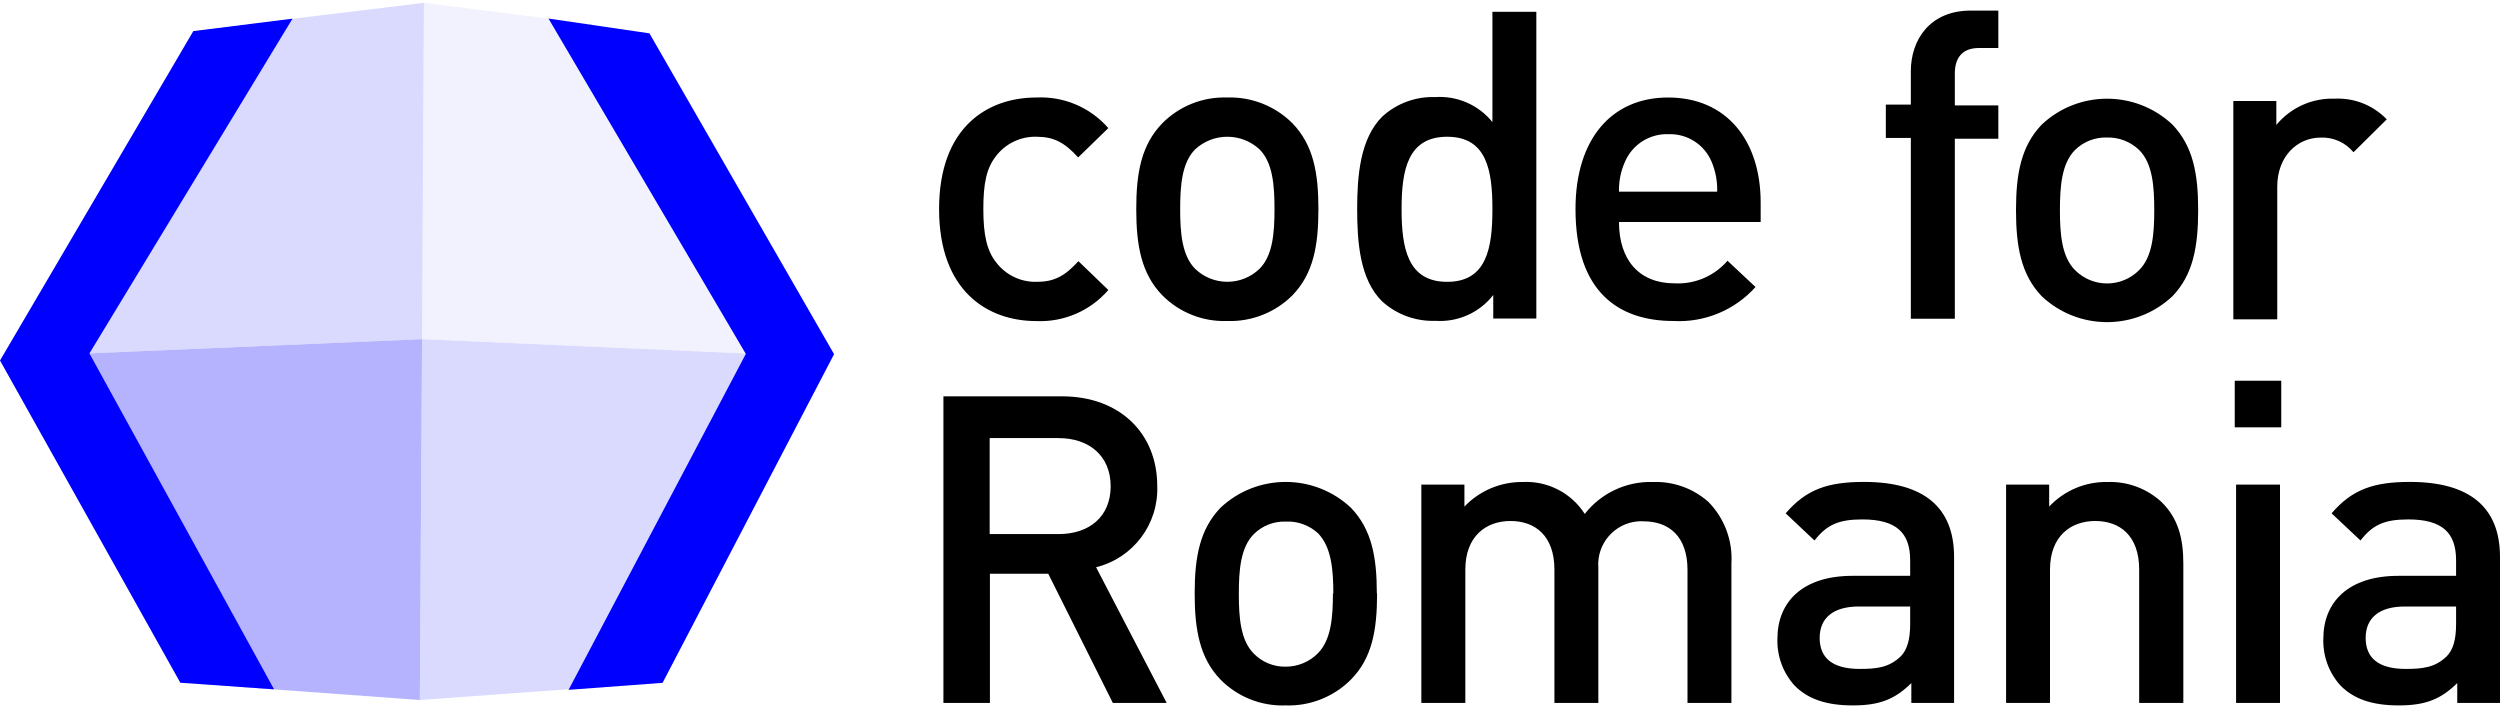
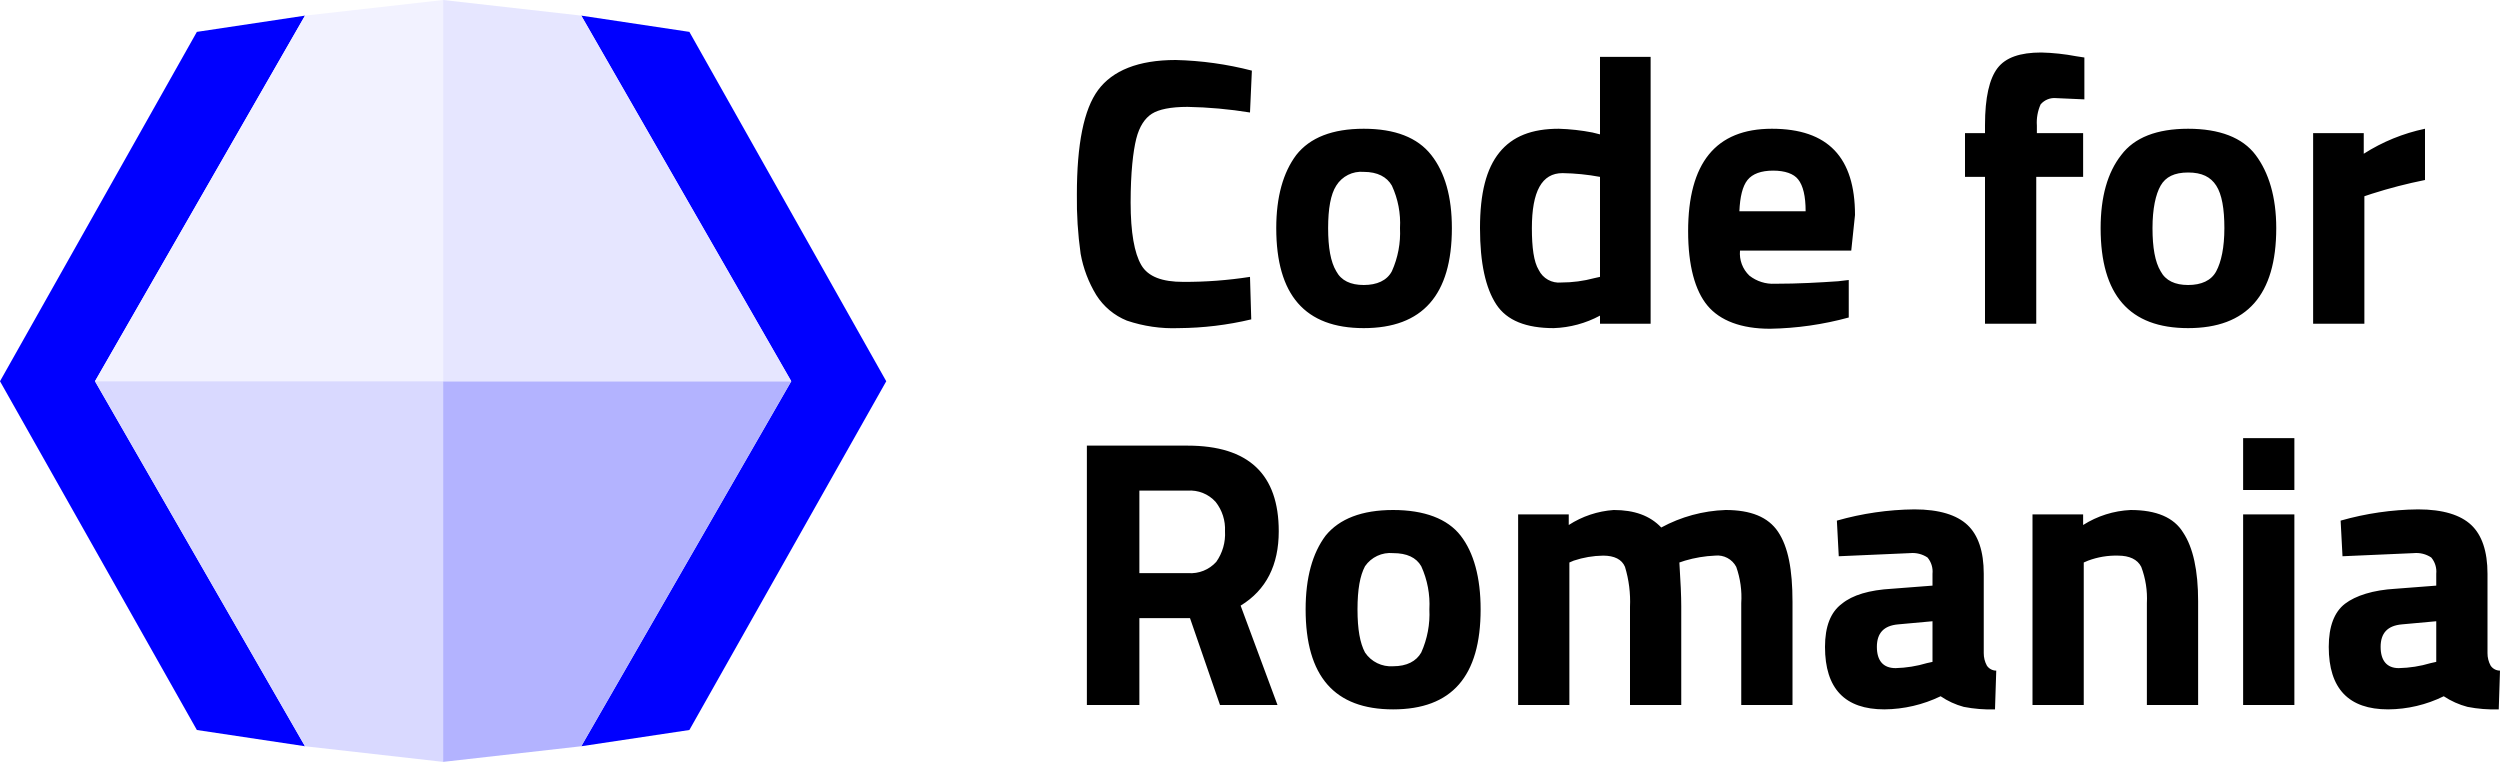
- <svg xmlns="http://www.w3.org/2000/svg" viewBox="0 0 300 85" width="300" height="85">
-   <path d="M124.37,38.53c-5.89,0-11.68-3.62-11.68-13.44s5.79-13.39,11.68-13.39A10.749,10.749,0,0,1,133,15.37l-3.62,3.52c-1.65-1.81-2.94-2.48-5-2.48a5.909,5.909,0,0,0-4.86,2.32C118.38,20.18,118,22,118,25.09s.42,5,1.55,6.41a5.909,5.909,0,0,0,4.86,2.32c2.07,0,3.36-.67,5-2.48L133,34.8A10.79,10.79,0,0,1,124.37,38.53Zm33.84-13.44c0-4.39-.62-7.7-3.1-10.28a10.579,10.579,0,0,0-7.85-3.11,10.452,10.452,0,0,0-7.8,3.11c-2.49,2.58-3.11,5.89-3.11,10.28s.62,7.75,3.11,10.33a10.442,10.442,0,0,0,7.8,3.1,10.57,10.57,0,0,0,7.85-3.1C157.59,32.84,158.21,29.53,158.21,25.09Zm-5.27,0c0,2.84-.2,5.58-1.81,7.18a5.569,5.569,0,0,1-7.7,0c-1.6-1.6-1.81-4.34-1.81-7.18s.21-5.58,1.81-7.18a5.691,5.691,0,0,1,7.7,0C152.74,19.51,152.94,22.25,152.94,25.09Zm26.25,13.13h5.17V1.42h-5.27V14.65a8.122,8.122,0,0,0-6.87-3A8.941,8.941,0,0,0,165.86,14c-2.64,2.64-3,7.08-3,11.06s.31,8.47,3,11.11a9.049,9.049,0,0,0,6.41,2.33,8.08,8.08,0,0,0,6.92-3.1Zm-.1-13.13c0,4.65-.67,8.73-5.43,8.73s-5.47-4.08-5.47-8.73.72-8.68,5.47-8.68S179.09,20.44,179.09,25.09Zm15.19,1.55h17V24.31c0-7.44-4.08-12.61-11.11-12.61-6.72,0-11.11,4.91-11.11,13.39,0,10,5.22,13.43,11.78,13.43a12.3,12.3,0,0,0,9.82-4.08l-3.36-3.15A7.83,7.83,0,0,1,200.94,34c-4.28,0-6.66-2.85-6.66-7.34ZM206.06,23H194.28a8.262,8.262,0,0,1,.72-3.6,5.48,5.48,0,0,1,5.22-3.3,5.409,5.409,0,0,1,5.17,3.3A8.567,8.567,0,0,1,206.06,23Zm28.52-6.35h5.22v-4h-5.22V8.81c0-1.91.93-3.05,2.89-3.05h2.33V1.27h-3.31c-4.91,0-7.19,3.51-7.19,7.28v4h-3v4h3v21.7h5.28Zm29.2,8.57c0-4.39-.62-7.7-3.1-10.28a11.449,11.449,0,0,0-15.66,0c-2.48,2.58-3.1,5.89-3.1,10.28s.62,7.76,3.1,10.34a11.449,11.449,0,0,0,15.66,0c2.48-2.56,3.1-5.92,3.1-10.37Zm-5.27,0c0,2.85-.2,5.58-1.81,7.19a5.42,5.42,0,0,1-7.665.035L249,32.41c-1.6-1.61-1.81-4.34-1.81-7.19S247.4,19.61,249,18a5.25,5.25,0,0,1,3.83-1.5A5.362,5.362,0,0,1,256.7,18c1.61,1.61,1.81,4.35,1.81,7.19Zm27.9-10.9a8.12,8.12,0,0,0-6.25-2.48,8.7,8.7,0,0,0-7,3.15V12.12H268v26.2h5.27V22.4c0-3.61,2.38-5.89,5.22-5.89a4.843,4.843,0,0,1,3.93,1.76ZM140,84.35l-8.47-16.28a9.67,9.67,0,0,0,7.34-9.76c0-6.26-4.45-10.75-11.43-10.75H113.21V84.35h5.58V68.85h7l7.75,15.5Zm-6.72-26c0,3.62-2.53,5.74-6.25,5.74h-8.27V52.57H127c3.75,0,6.28,2.17,6.28,5.79Zm31.94,12.87c0-4.4-.62-7.7-3.11-10.29a11.431,11.431,0,0,0-15.65,0c-2.48,2.59-3.1,5.89-3.1,10.29s.62,7.75,3.1,10.33a10.442,10.442,0,0,0,7.8,3.1,10.57,10.57,0,0,0,7.85-3.1c2.52-2.55,3.14-5.88,3.14-10.32Zm-5.27,0c0,2.84-.21,5.58-1.81,7.18a5.4,5.4,0,0,1-3.85,1.6,5.221,5.221,0,0,1-3.82-1.55c-1.61-1.6-1.81-4.34-1.81-7.18s.2-5.58,1.81-7.19a5.2,5.2,0,0,1,3.82-1.49A5.341,5.341,0,0,1,158.17,64c1.6,1.65,1.83,4.38,1.83,7.23ZM202.5,84.35h5.27V67.61A9.691,9.691,0,0,0,205,60.22a9.491,9.491,0,0,0-6.61-2.38,10,10,0,0,0-8.22,3.83,8.33,8.33,0,0,0-7.44-3.83,9.532,9.532,0,0,0-7,2.95V58.15h-5.17v26.2h5.28v-16c0-4,2.48-5.83,5.42-5.83s5.27,1.75,5.27,5.83v16h5.27V68.13a5.19,5.19,0,0,1,4.78-5.57h0a3.528,3.528,0,0,1,.65,0c3,0,5.27,1.75,5.27,5.83V84.35Zm26.82,0h5.17V66.83c0-5.94-3.62-9-10.8-9-4.34,0-6.93.88-9.41,3.77l3.46,3.26c1.45-1.86,2.85-2.53,5.74-2.53,4.08,0,5.74,1.6,5.74,4.91V69.1h-6.93c-6,0-9,3.15-9,7.54a8,8,0,0,0,2.07,5.64c1.6,1.6,3.77,2.37,7,2.37s5.07-.77,7-2.68v2.37Zm-.1-11.57V74.9c0,1.86-.37,3.1-1.14,3.87-1.4,1.34-2.89,1.5-4.91,1.5-3.31,0-4.81-1.34-4.81-3.72s1.61-3.77,4.71-3.77Zm27.54,11.57H262V67.61c0-3-.62-5.43-2.64-7.39a9.075,9.075,0,0,0-6.46-2.38,9.346,9.346,0,0,0-7,2.95V58.15h-5.17v26.2H246v-16c0-4,2.48-5.83,5.43-5.83s5.27,1.75,5.27,5.83v16Zm11.41-33.07h5.58V45.69h-5.58Zm.16,33.07h5.27V58.15h-5.27Zm26.5,0H300V66.83c0-5.94-3.62-9-10.8-9-4.34,0-6.93.88-9.41,3.77l3.47,3.26c1.44-1.86,2.84-2.53,5.73-2.53,4.09,0,5.74,1.6,5.74,4.91V69.1H287.8c-6,0-9,3.15-9,7.54a8,8,0,0,0,2.07,5.64c1.6,1.6,3.77,2.37,7,2.37s5.06-.77,7-2.68v2.37Zm-.1-11.57V74.9c0,1.86-.36,3.1-1.14,3.87-1.39,1.34-2.89,1.5-4.91,1.5-3.3,0-4.8-1.34-4.8-3.72s1.6-3.77,4.7-3.77Z" />
-   <polygon points="94.82 42.66 71 2.89 50.89 0.34 50.87 0.34 50.65 40.7 94.82 42.66" fill="#f2f2ff" />
-   <polygon points="50.65 40.7 50.38 84 73.13 82.35 94.93 42.89 94.82 42.66 50.65 40.7" fill="#dad9fe" />
-   <polygon points="50.65 40.7 50.87 0.34 29.86 2.89 5.58 42.62 50.65 40.7" fill="#dad9fe" />
-   <polygon points="5.58 42.62 5.45 42.89 27.72 82.35 50.36 84 50.38 84 50.65 40.7 5.58 42.62" fill="#b5b3fe" />
-   <path d="M35.1,2.24,10.73,42.41,32.89,82.72l-11.25-.79L0,43.26,23.2,3.73ZM77.93,4,65.82,2.23,89.5,42.47,68.23,82.78l11.28-.84L100.09,42.5Z" fill="blue" />
+ <svg xmlns="http://www.w3.org/2000/svg" width="400" height="121.9" viewBox="0 0 400 121.9">
+   <path d="M48.8,2.5,31.5,5.1,0,61l31.5,55.8,17.3,2.6L15.2,61ZM93,2.5l17.3,2.6L141.8,61l-31.5,55.8L93,119.4,126.6,61Z" fill="#00f" />
+   <path d="M48.8,2.5,70.9,0V61H15.2Z" fill="#f2f2ff" />
+   <path d="M48.8,119.4l22.1,2.5V61H15.2Z" fill="#d9d9ff" />
+   <path d="M93,119.4l-22.1,2.5V61h55.7Z" fill="#b3b3ff" />
+   <path d="M93,2.5,70.9,0V61h55.7Z" fill="#e6e6ff" />
+   <path d="M200.2,51.1a51.4,51.4,0,0,1-11.6,1.4,23.1,23.1,0,0,1-8.3-1.2,10.4,10.4,0,0,1-4.9-4.1,19.3,19.3,0,0,1-2.5-6.6,62.2,62.2,0,0,1-.6-9.5c0-8,1.1-13.6,3.4-16.7s6.4-4.8,12.4-4.8a53.8,53.8,0,0,1,12.2,1.7L200,18a70.4,70.4,0,0,0-10-.9c-2.7,0-4.6.4-5.7,1.1s-2,2-2.5,4-.9,5.4-.9,10.2.6,8.1,1.7,10,3.4,2.7,6.7,2.7a67.5,67.5,0,0,0,10.7-.8Zm7.2-26.3q3.3-4.2,10.8-4.2T229,24.8q3.3,4.2,3.3,11.7c0,10.7-4.7,16-14.1,16s-14-5.3-14-16c0-5,1.1-8.9,3.2-11.7Zm6.4,18.6c.8,1.5,2.3,2.2,4.4,2.2s3.7-.7,4.5-2.2a15,15,0,0,0,1.3-6.9,14.3,14.3,0,0,0-1.3-6.8c-.8-1.4-2.3-2.2-4.5-2.2a4.7,4.7,0,0,0-4.4,2.2c-.9,1.4-1.3,3.7-1.3,6.8S212.9,41.9,213.8,43.4ZM264.1,9.1V51.8H256V50.5a16.8,16.8,0,0,1-7.4,2c-4.4,0-7.5-1.2-9.2-3.8s-2.6-6.6-2.6-12.2,1-9.5,3.1-12.1,5.2-3.8,9.5-3.8a33.6,33.6,0,0,1,5.4.6l1.2.3V9.1Zm-9,35.4.9-.2v-16a35.7,35.7,0,0,0-6-.6c-3.3,0-4.9,2.9-4.9,8.8,0,3.1.3,5.4,1.1,6.7a3.6,3.6,0,0,0,3.6,2A20.4,20.4,0,0,0,255.1,44.5Zm24.8-.4a6.1,6.1,0,0,0,4.1,1.3c3.8,0,7.1-.2,10.1-.4l1.7-.2v6a50.9,50.9,0,0,1-12.6,1.8c-4.6,0-8-1.3-10-3.7s-3.1-6.4-3.1-11.9c0-10.9,4.4-16.4,13.4-16.4s13.3,4.6,13.3,13.8l-.6,5.7H278.4a4.9,4.9,0,0,0,1.5,4Zm9-10.3q0-3.6-1.2-5.1c-.7-.9-2.1-1.4-4-1.4s-3.3.5-4.1,1.5-1.2,2.7-1.3,5Zm36.9-5.5V51.8h-8.2V28.3h-3.2v-7h3.2V20c0-4.4.7-7.4,2-9.1s3.6-2.5,7-2.5a34.5,34.5,0,0,1,5.6.6l1.3.2v6.7l-4.5-.2a2.9,2.9,0,0,0-2.5,1,7.1,7.1,0,0,0-.6,3.4v1.2h7.4v7Zm13.6-3.5c2.1-2.8,5.7-4.2,10.7-4.2s8.7,1.4,10.8,4.2,3.3,6.7,3.3,11.7c0,10.7-4.7,16-14.1,16s-14-5.3-14-16q0-7.5,3.3-11.7Zm6.3,18.6c.8,1.5,2.3,2.2,4.4,2.2s3.7-.7,4.5-2.2,1.3-3.8,1.3-6.9-.4-5.4-1.3-6.8-2.3-2.1-4.5-2.1-3.6.7-4.4,2.1-1.3,3.7-1.3,6.8S344.8,41.9,345.7,43.4Zm24.4,8.4V21.3h8.1v3.3a29.4,29.4,0,0,1,9.8-4v8.2a79.4,79.4,0,0,0-8.5,2.2l-1.2.4V51.8ZM182.3,98.9v13.9h-8.4V71.3H190c9.8,0,14.6,4.6,14.6,13.7,0,5.4-2,9.4-6.1,11.9l5.9,15.9h-9.2l-4.8-13.9Zm12.3-9A7.7,7.7,0,0,0,196,85a7,7,0,0,0-1.5-4.7,5.5,5.5,0,0,0-4.5-1.8h-7.7V91.7h7.8a5.5,5.5,0,0,0,4.5-1.8Zm17.5-4.2c2.2-2.7,5.8-4.1,10.8-4.1s8.7,1.4,10.8,4.1,3.2,6.7,3.2,11.8c0,10.7-4.6,16-14,16s-14-5.3-14-16c0-5.1,1.1-9,3.2-11.8Zm6.3,18.7a5,5,0,0,0,4.5,2.2c2.2,0,3.7-.8,4.5-2.2a15,15,0,0,0,1.3-6.9,14.7,14.7,0,0,0-1.3-6.9q-1.2-2.1-4.5-2.1a4.9,4.9,0,0,0-4.5,2.1c-.8,1.5-1.2,3.7-1.2,6.9S217.6,102.9,218.4,104.4Zm32.7,8.4h-8.2V82.3H251V84a15.2,15.2,0,0,1,7.2-2.4c3.3,0,5.8.9,7.6,2.8a23.2,23.2,0,0,1,10.3-2.8c4,0,6.8,1.1,8.4,3.5s2.3,6,2.3,11.2v16.5h-8.2V96.5a14.6,14.6,0,0,0-.8-5.8,3.4,3.4,0,0,0-3.4-1.8,19.9,19.9,0,0,0-4.8.8l-.9.3c.2,3.1.3,5.4.3,7v15.8h-8.2V97.1a19.1,19.1,0,0,0-.8-6.4c-.5-1.2-1.7-1.8-3.5-1.8a15.5,15.5,0,0,0-4.7.8l-.7.3v22.8Zm66.3-21v12.7a4.1,4.1,0,0,0,.5,2,1.8,1.8,0,0,0,1.5.8l-.2,6.2a22.3,22.3,0,0,1-5-.4,12.2,12.2,0,0,1-3.7-1.7,21.1,21.1,0,0,1-9,2.1c-6.3,0-9.5-3.3-9.5-10q0-4.9,2.7-6.9c1.7-1.4,4.4-2.2,8-2.4l6.5-.5V91.8a3.5,3.5,0,0,0-.8-2.6,4.3,4.3,0,0,0-2.8-.7l-11.4.5-.3-5.7a47,47,0,0,1,12.4-1.8c4,0,6.8.9,8.5,2.5s2.6,4.2,2.6,7.8Zm-13.7,8.1c-2.3.2-3.4,1.4-3.4,3.6s1,3.4,3,3.4a19.2,19.2,0,0,0,5-.8l.9-.2V99.4Zm29.7,12.9h-8.2V82.3h8.1V84a15.5,15.5,0,0,1,7.6-2.4q6.2,0,8.4,3.6c1.6,2.4,2.4,6.1,2.4,11v16.6h-8.2V96.5a14.3,14.3,0,0,0-.9-5.8c-.6-1.2-1.9-1.8-3.7-1.8a12.7,12.7,0,0,0-4.8.8l-.7.3Zm25.5-34.4V70.1h8.2v8.3Zm0,34.4V82.3h8.2v30.5Zm39.1-21v12.7a4.1,4.1,0,0,0,.5,2,1.8,1.8,0,0,0,1.5.8l-.2,6.2a22.3,22.3,0,0,1-5-.4,12.7,12.7,0,0,1-3.8-1.7,20.4,20.4,0,0,1-8.9,2.1c-6.3,0-9.5-3.3-9.5-10,0-3.3.9-5.6,2.6-6.9s4.5-2.2,8.1-2.4l6.5-.5V91.8a3.5,3.5,0,0,0-.8-2.6,4.3,4.3,0,0,0-2.8-.7l-11.4.5-.3-5.7a47,47,0,0,1,12.4-1.8c4,0,6.8.9,8.5,2.5s2.6,4.2,2.6,7.8Zm-13.7,8.1c-2.3.2-3.4,1.4-3.4,3.6s1,3.4,2.9,3.4a19.2,19.2,0,0,0,5.1-.8l.9-.2V99.4Z" />
</svg>
